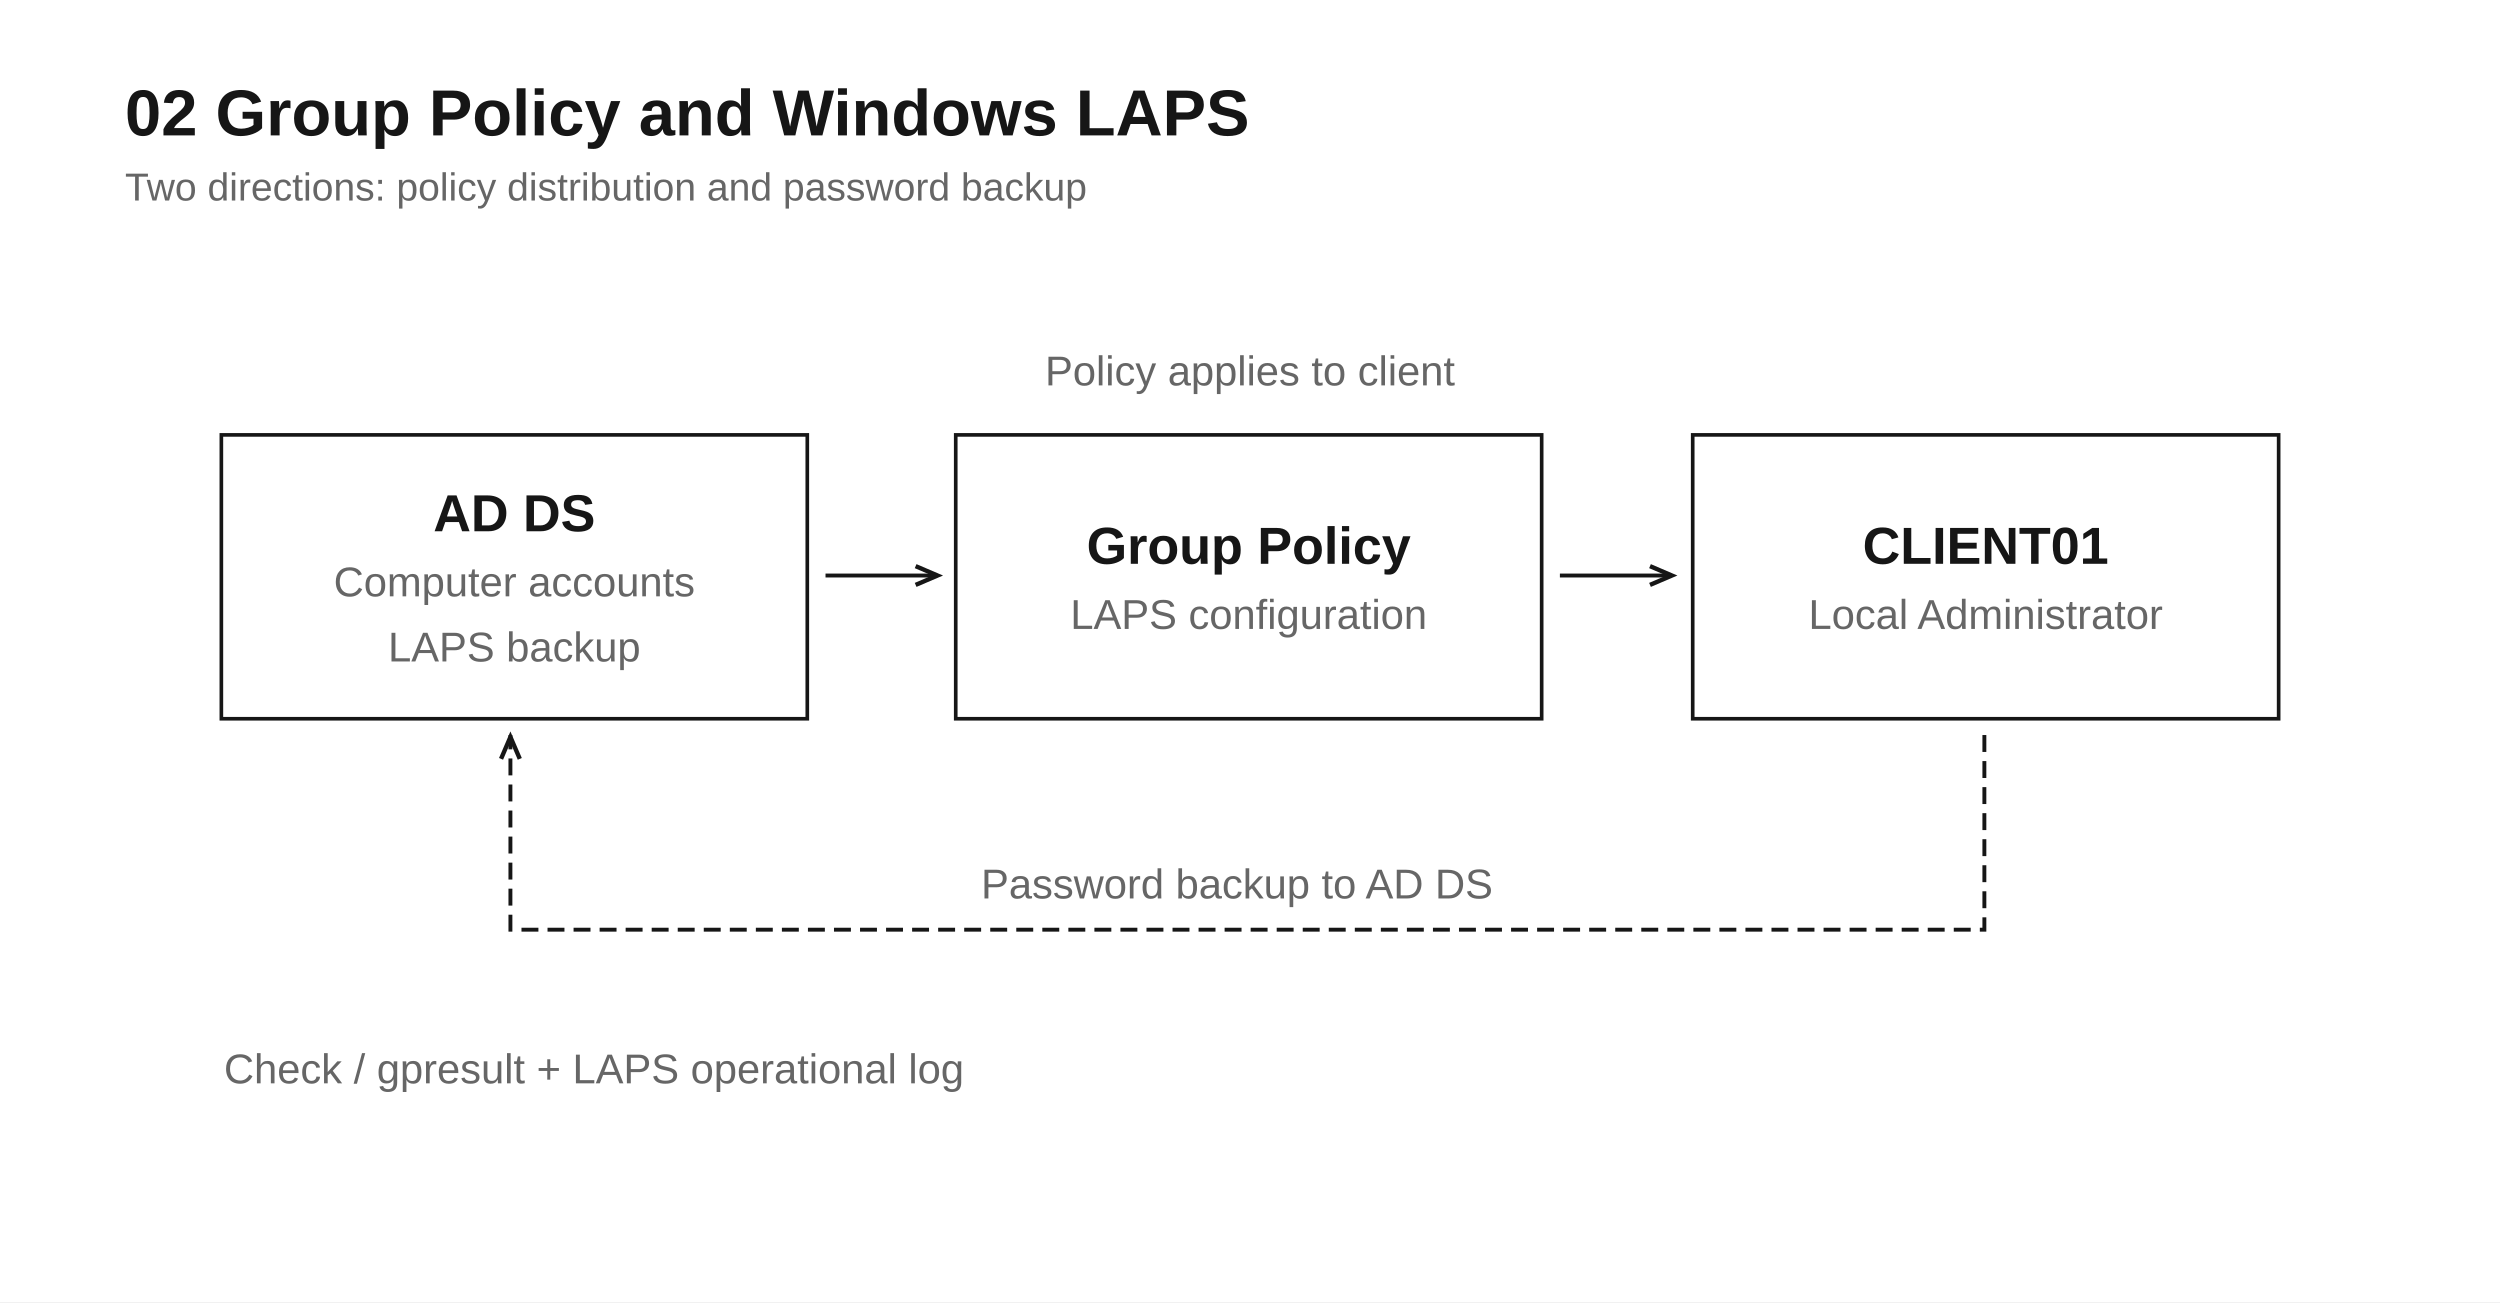
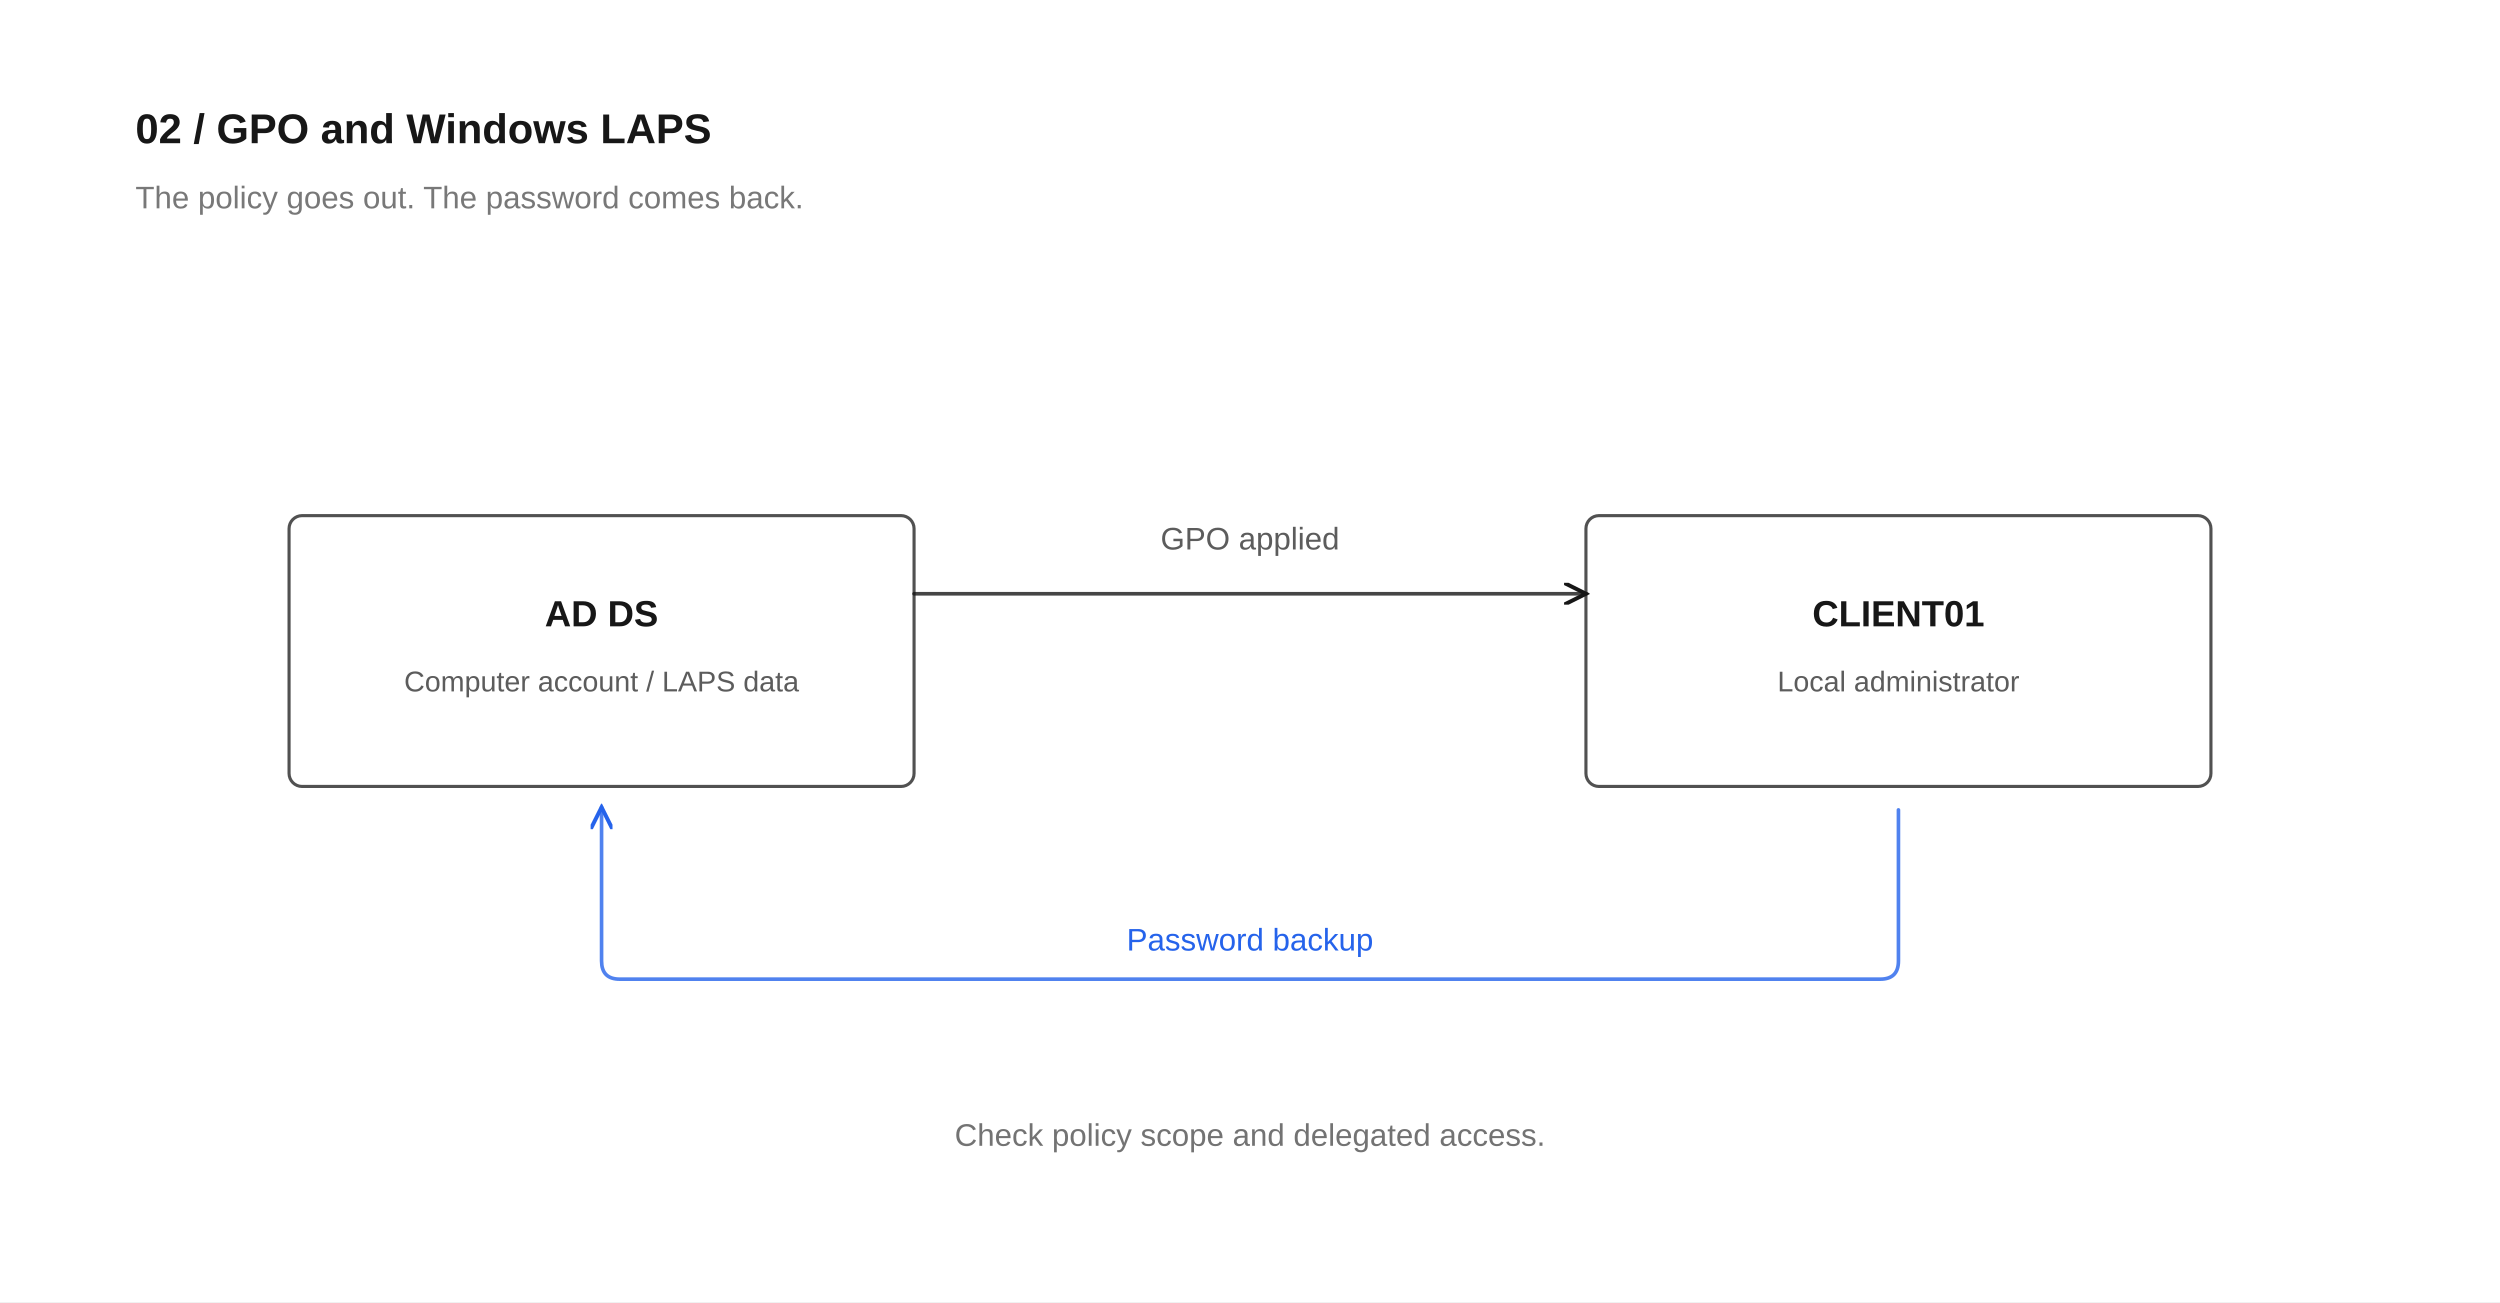
- <svg xmlns="http://www.w3.org/2000/svg" width="960" height="500" viewBox="0 0 960 500" role="img" aria-label="GPO configures Windows LAPS on CLIENT01 and LAPS backs up the managed password to Active Directory.">
+ <svg xmlns="http://www.w3.org/2000/svg" width="960" height="500" viewBox="0 0 960 500" role="img" aria-label="Group Policy reaches the client; the managed local administrator password is backed up to AD DS.">
  <defs>
-     <marker id="arrow" markerWidth="8" markerHeight="8" refX="8" refY="4" viewBox="0 0 10 8" orient="auto">
-       <path d="M1 1 L8 4 L1 7" fill="none" stroke="#161616" stroke-width="1.4" />
+     <marker id="dark-arrow" markerWidth="7" markerHeight="7" refX="6" refY="3" viewBox="0 0 7 6" orient="auto">
+       <path d="M0 0 L6 3 L0 6" fill="none" stroke="#171717" stroke-width="1.1" />
+     </marker>
+     <marker id="blue-arrow" markerWidth="7" markerHeight="7" refX="6" refY="3" viewBox="0 0 7 6" orient="auto">
+       <path d="M0 0 L6 3 L0 6" fill="none" stroke="#2563EB" stroke-width="1.1" />
    </marker>
  </defs>
  <rect width="960" height="500" fill="#FFFFFF" />
-   <text x="48" y="52" fill="#161616" font-family="Segoe UI, Arial, sans-serif" font-size="25" font-weight="600" text-anchor="start" letter-spacing="0">02  Group Policy and Windows LAPS</text>
-   <text x="48" y="77" fill="#666666" font-family="Segoe UI, Arial, sans-serif" font-size="15" font-weight="400" text-anchor="start" letter-spacing="0">Two directions: policy distribution and password backup</text>
-   <rect x="85" y="167" width="225" height="109" rx="0" fill="#FFFFFF" stroke="#161616" stroke-width="1.4" />
-   <text x="197.5" y="204" fill="#161616" font-family="Segoe UI, Arial, sans-serif" font-size="20" font-weight="600" text-anchor="middle" letter-spacing="0">AD DS</text>
-   <text x="197.5" y="229" fill="#666666" font-family="Segoe UI, Arial, sans-serif" font-size="16" font-weight="400" text-anchor="middle" letter-spacing="0">Computer accounts</text>
-   <text x="197.5" y="254" fill="#666666" font-family="Segoe UI, Arial, sans-serif" font-size="16" font-weight="400" text-anchor="middle" letter-spacing="0">LAPS backup</text>
-   <rect x="367" y="167" width="225" height="109" rx="0" fill="#FFFFFF" stroke="#161616" stroke-width="1.4" />
-   <text x="479.5" y="216.5" fill="#161616" font-family="Segoe UI, Arial, sans-serif" font-size="20" font-weight="600" text-anchor="middle" letter-spacing="0">Group Policy</text>
-   <text x="479.5" y="241.5" fill="#666666" font-family="Segoe UI, Arial, sans-serif" font-size="16" font-weight="400" text-anchor="middle" letter-spacing="0">LAPS configuration</text>
-   <rect x="650" y="167" width="225" height="109" rx="0" fill="#FFFFFF" stroke="#161616" stroke-width="1.4" />
-   <text x="762.5" y="216.5" fill="#161616" font-family="Segoe UI, Arial, sans-serif" font-size="20" font-weight="600" text-anchor="middle" letter-spacing="0">CLIENT01</text>
-   <text x="762.5" y="241.5" fill="#666666" font-family="Segoe UI, Arial, sans-serif" font-size="16" font-weight="400" text-anchor="middle" letter-spacing="0">Local Administrator</text>
-   <line x1="317" y1="221" x2="360" y2="221" stroke="#161616" stroke-width="1.5" marker-end="url(#arrow)" />
-   <line x1="599" y1="221" x2="642" y2="221" stroke="#161616" stroke-width="1.5" marker-end="url(#arrow)" />
-   <text x="480" y="148" fill="#666666" font-family="Segoe UI, Arial, sans-serif" font-size="16" font-weight="400" text-anchor="middle" letter-spacing="0">Policy applies to client</text>
-   <path d="M762 283 V357 H196 V283" fill="none" stroke="#161616" stroke-width="1.5" stroke-linecap="square" stroke-linejoin="miter" stroke-dasharray="5 5" marker-end="url(#arrow)" />
-   <text x="475" y="345" fill="#666666" font-family="Segoe UI, Arial, sans-serif" font-size="16" font-weight="400" text-anchor="middle" letter-spacing="0">Password backup to AD DS</text>
-   <text x="86" y="416" fill="#666666" font-family="Segoe UI, Arial, sans-serif" font-size="16" font-weight="400" text-anchor="start" letter-spacing="0">Check  /  gpresult + LAPS operational log</text>
+   <text x="52" y="55" fill="#171717" fill-opacity="1" font-family="Segoe UI, Arial, sans-serif" font-size="16px" font-weight="600" text-anchor="start">02 / GPO and Windows LAPS</text>
+   <text x="52" y="80" fill="#171717" fill-opacity="0.58" font-family="Segoe UI, Arial, sans-serif" font-size="12px" font-weight="400" text-anchor="start">The policy goes out. The password comes back.</text>
+   <rect x="111" y="198" width="240" height="104" rx="5" fill="#FFFFFF" stroke="#171717" stroke-width="1.2" stroke-opacity="0.75" />
+   <text x="231" y="240.5" fill="#171717" fill-opacity="1" font-family="Segoe UI, Arial, sans-serif" font-size="14px" font-weight="600" text-anchor="middle">AD DS</text>
+   <text x="231" y="265.5" fill="#171717" fill-opacity="0.7" font-family="Segoe UI, Arial, sans-serif" font-size="11px" font-weight="400" text-anchor="middle">Computer account / LAPS data</text>
+   <rect x="609" y="198" width="240" height="104" rx="5" fill="#FFFFFF" stroke="#171717" stroke-width="1.2" stroke-opacity="0.75" />
+   <text x="729" y="240.5" fill="#171717" fill-opacity="1" font-family="Segoe UI, Arial, sans-serif" font-size="14px" font-weight="600" text-anchor="middle">CLIENT01</text>
+   <text x="729" y="265.5" fill="#171717" fill-opacity="0.7" font-family="Segoe UI, Arial, sans-serif" font-size="11px" font-weight="400" text-anchor="middle">Local administrator</text>
+   <path d="M351 228 H609" fill="none" stroke="#171717" stroke-width="1.4" stroke-opacity="0.8" stroke-linecap="round" stroke-linejoin="round" marker-end="url(#dark-arrow)" />
+   <text x="480" y="211" fill="#171717" fill-opacity="0.7" font-family="Segoe UI, Arial, sans-serif" font-size="12px" font-weight="400" text-anchor="middle">GPO applied</text>
+   <path d="M729 311 V369 Q729 376 722 376 H238 Q231 376 231 369 V310" fill="none" stroke="#2563EB" stroke-width="1.4" stroke-opacity="0.8" stroke-linecap="round" stroke-linejoin="round" marker-end="url(#blue-arrow)" />
+   <text x="480" y="365" fill="#2563EB" fill-opacity="1" font-family="Segoe UI, Arial, sans-serif" font-size="12px" font-weight="400" text-anchor="middle">Password backup</text>
+   <text x="480" y="440" fill="#171717" fill-opacity="0.6" font-family="Segoe UI, Arial, sans-serif" font-size="12px" font-weight="400" text-anchor="middle">Check policy scope and delegated access.</text>
</svg>
